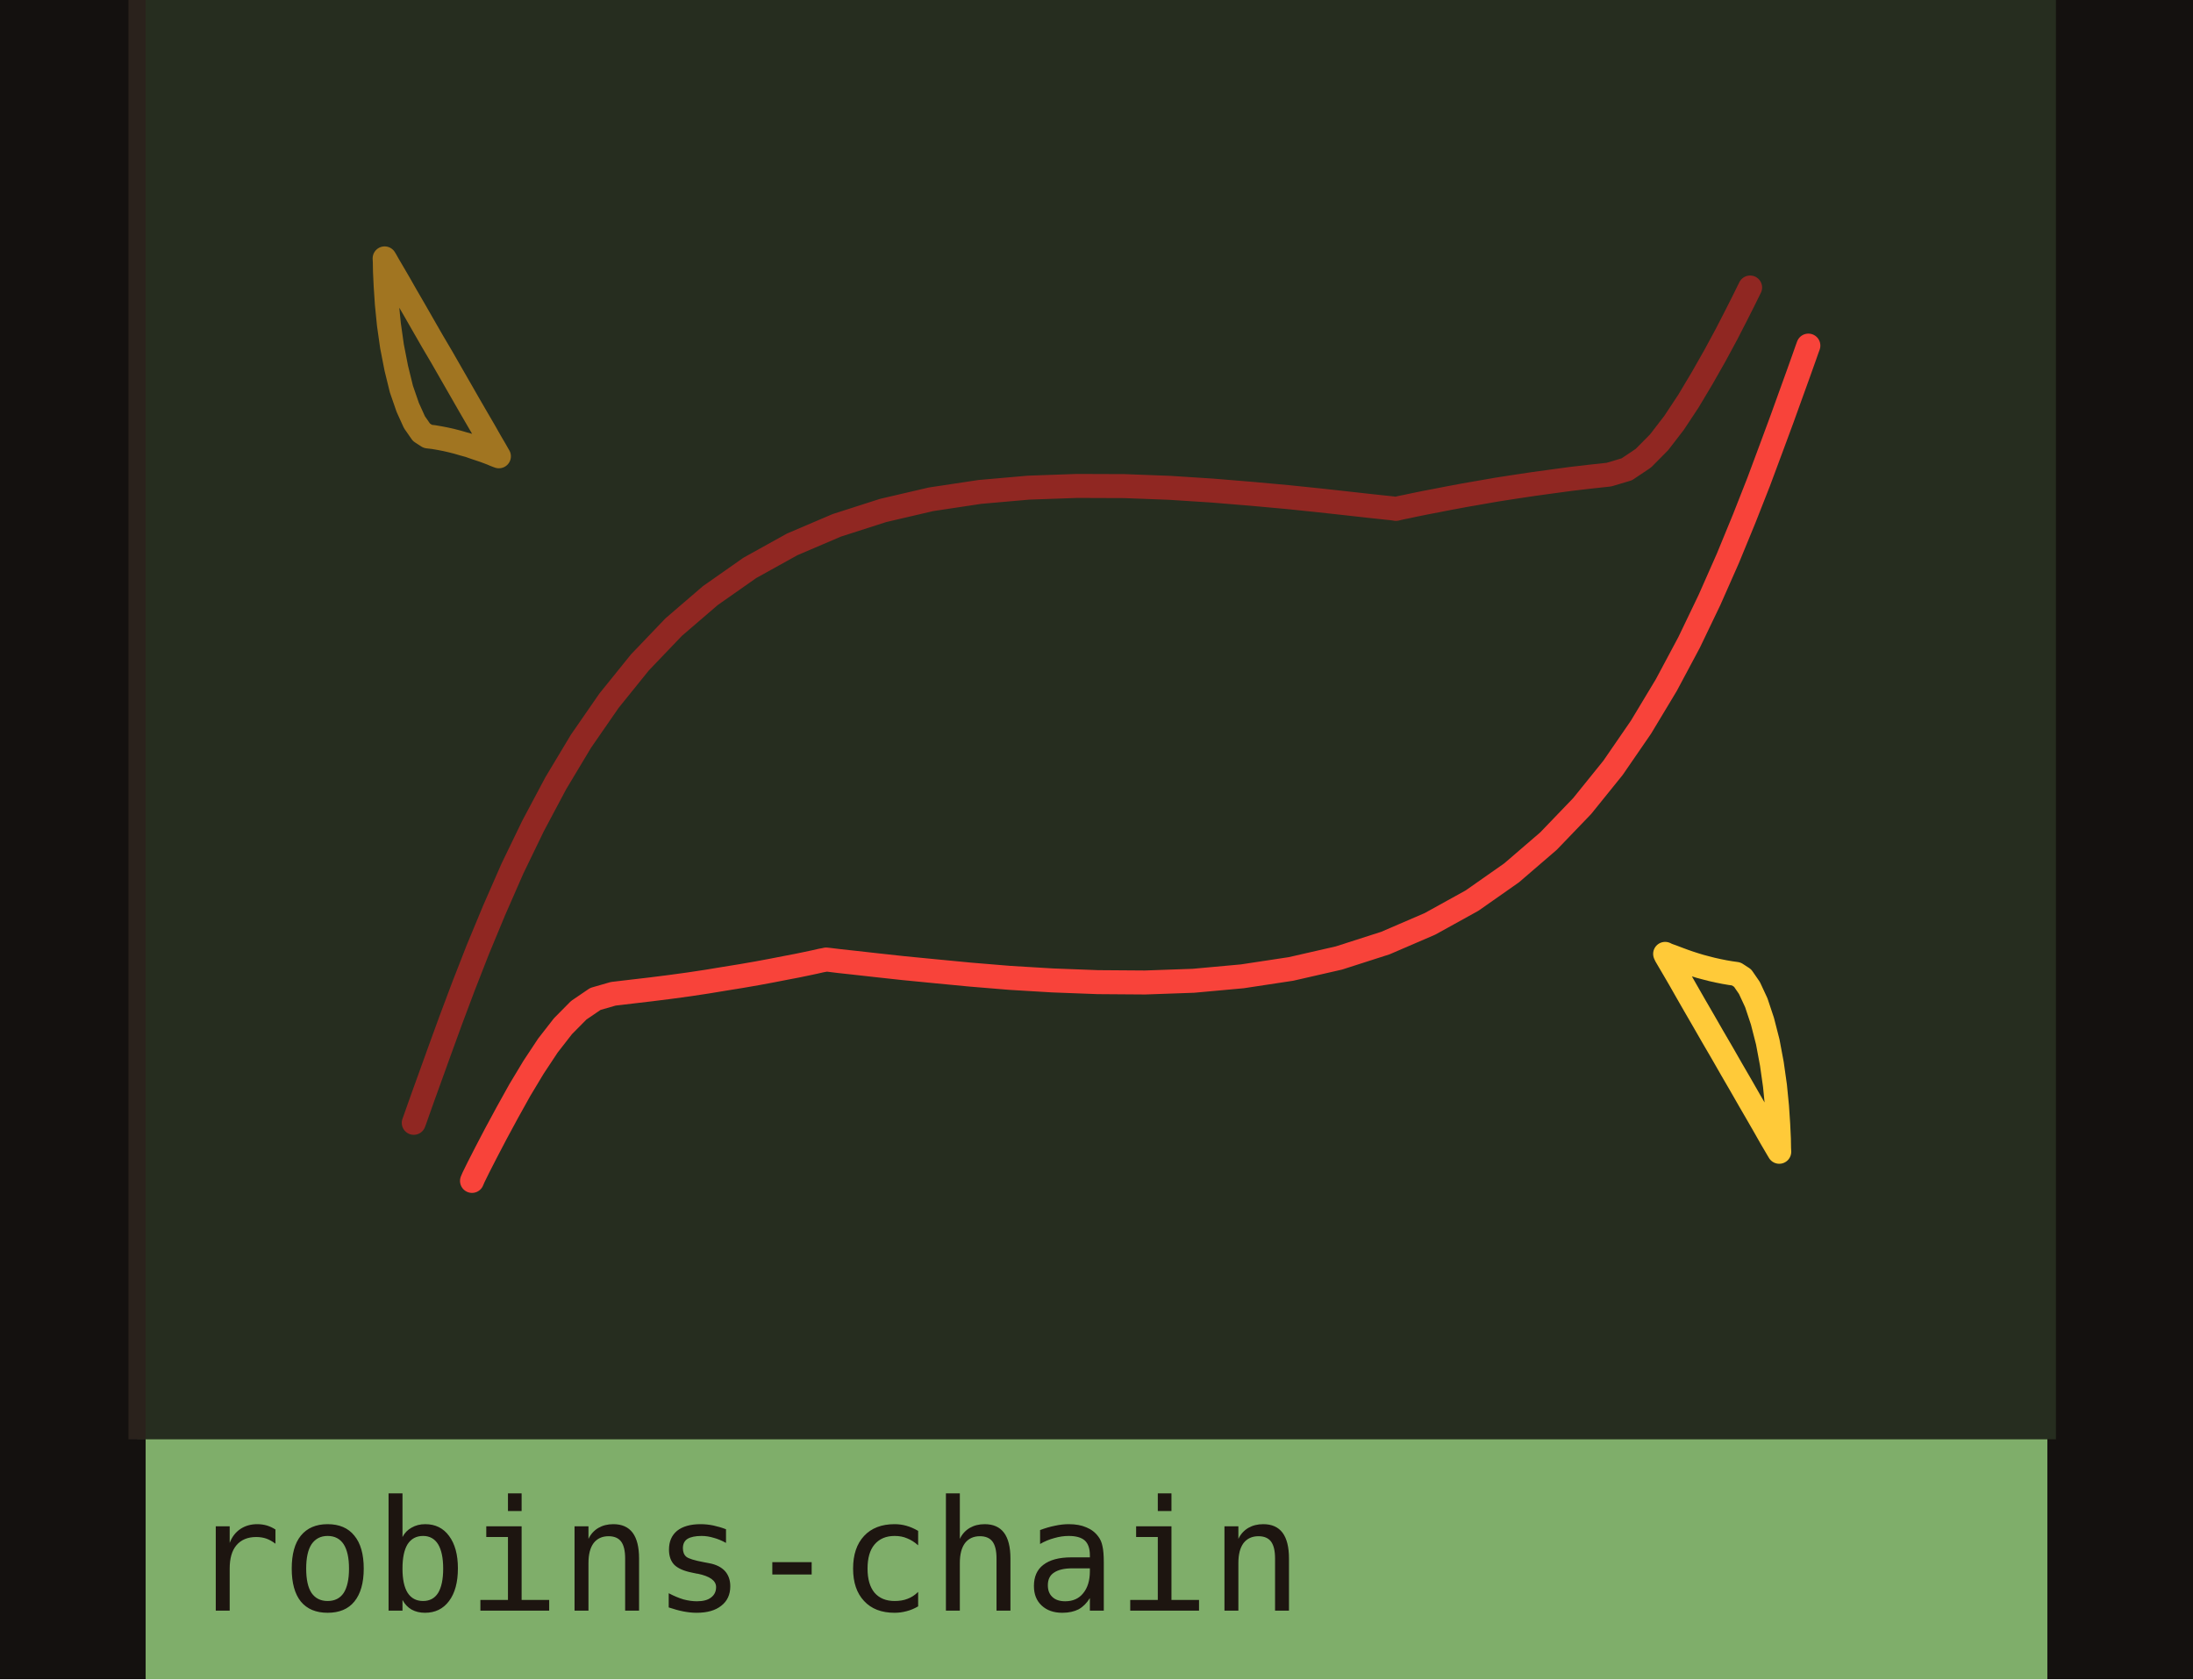
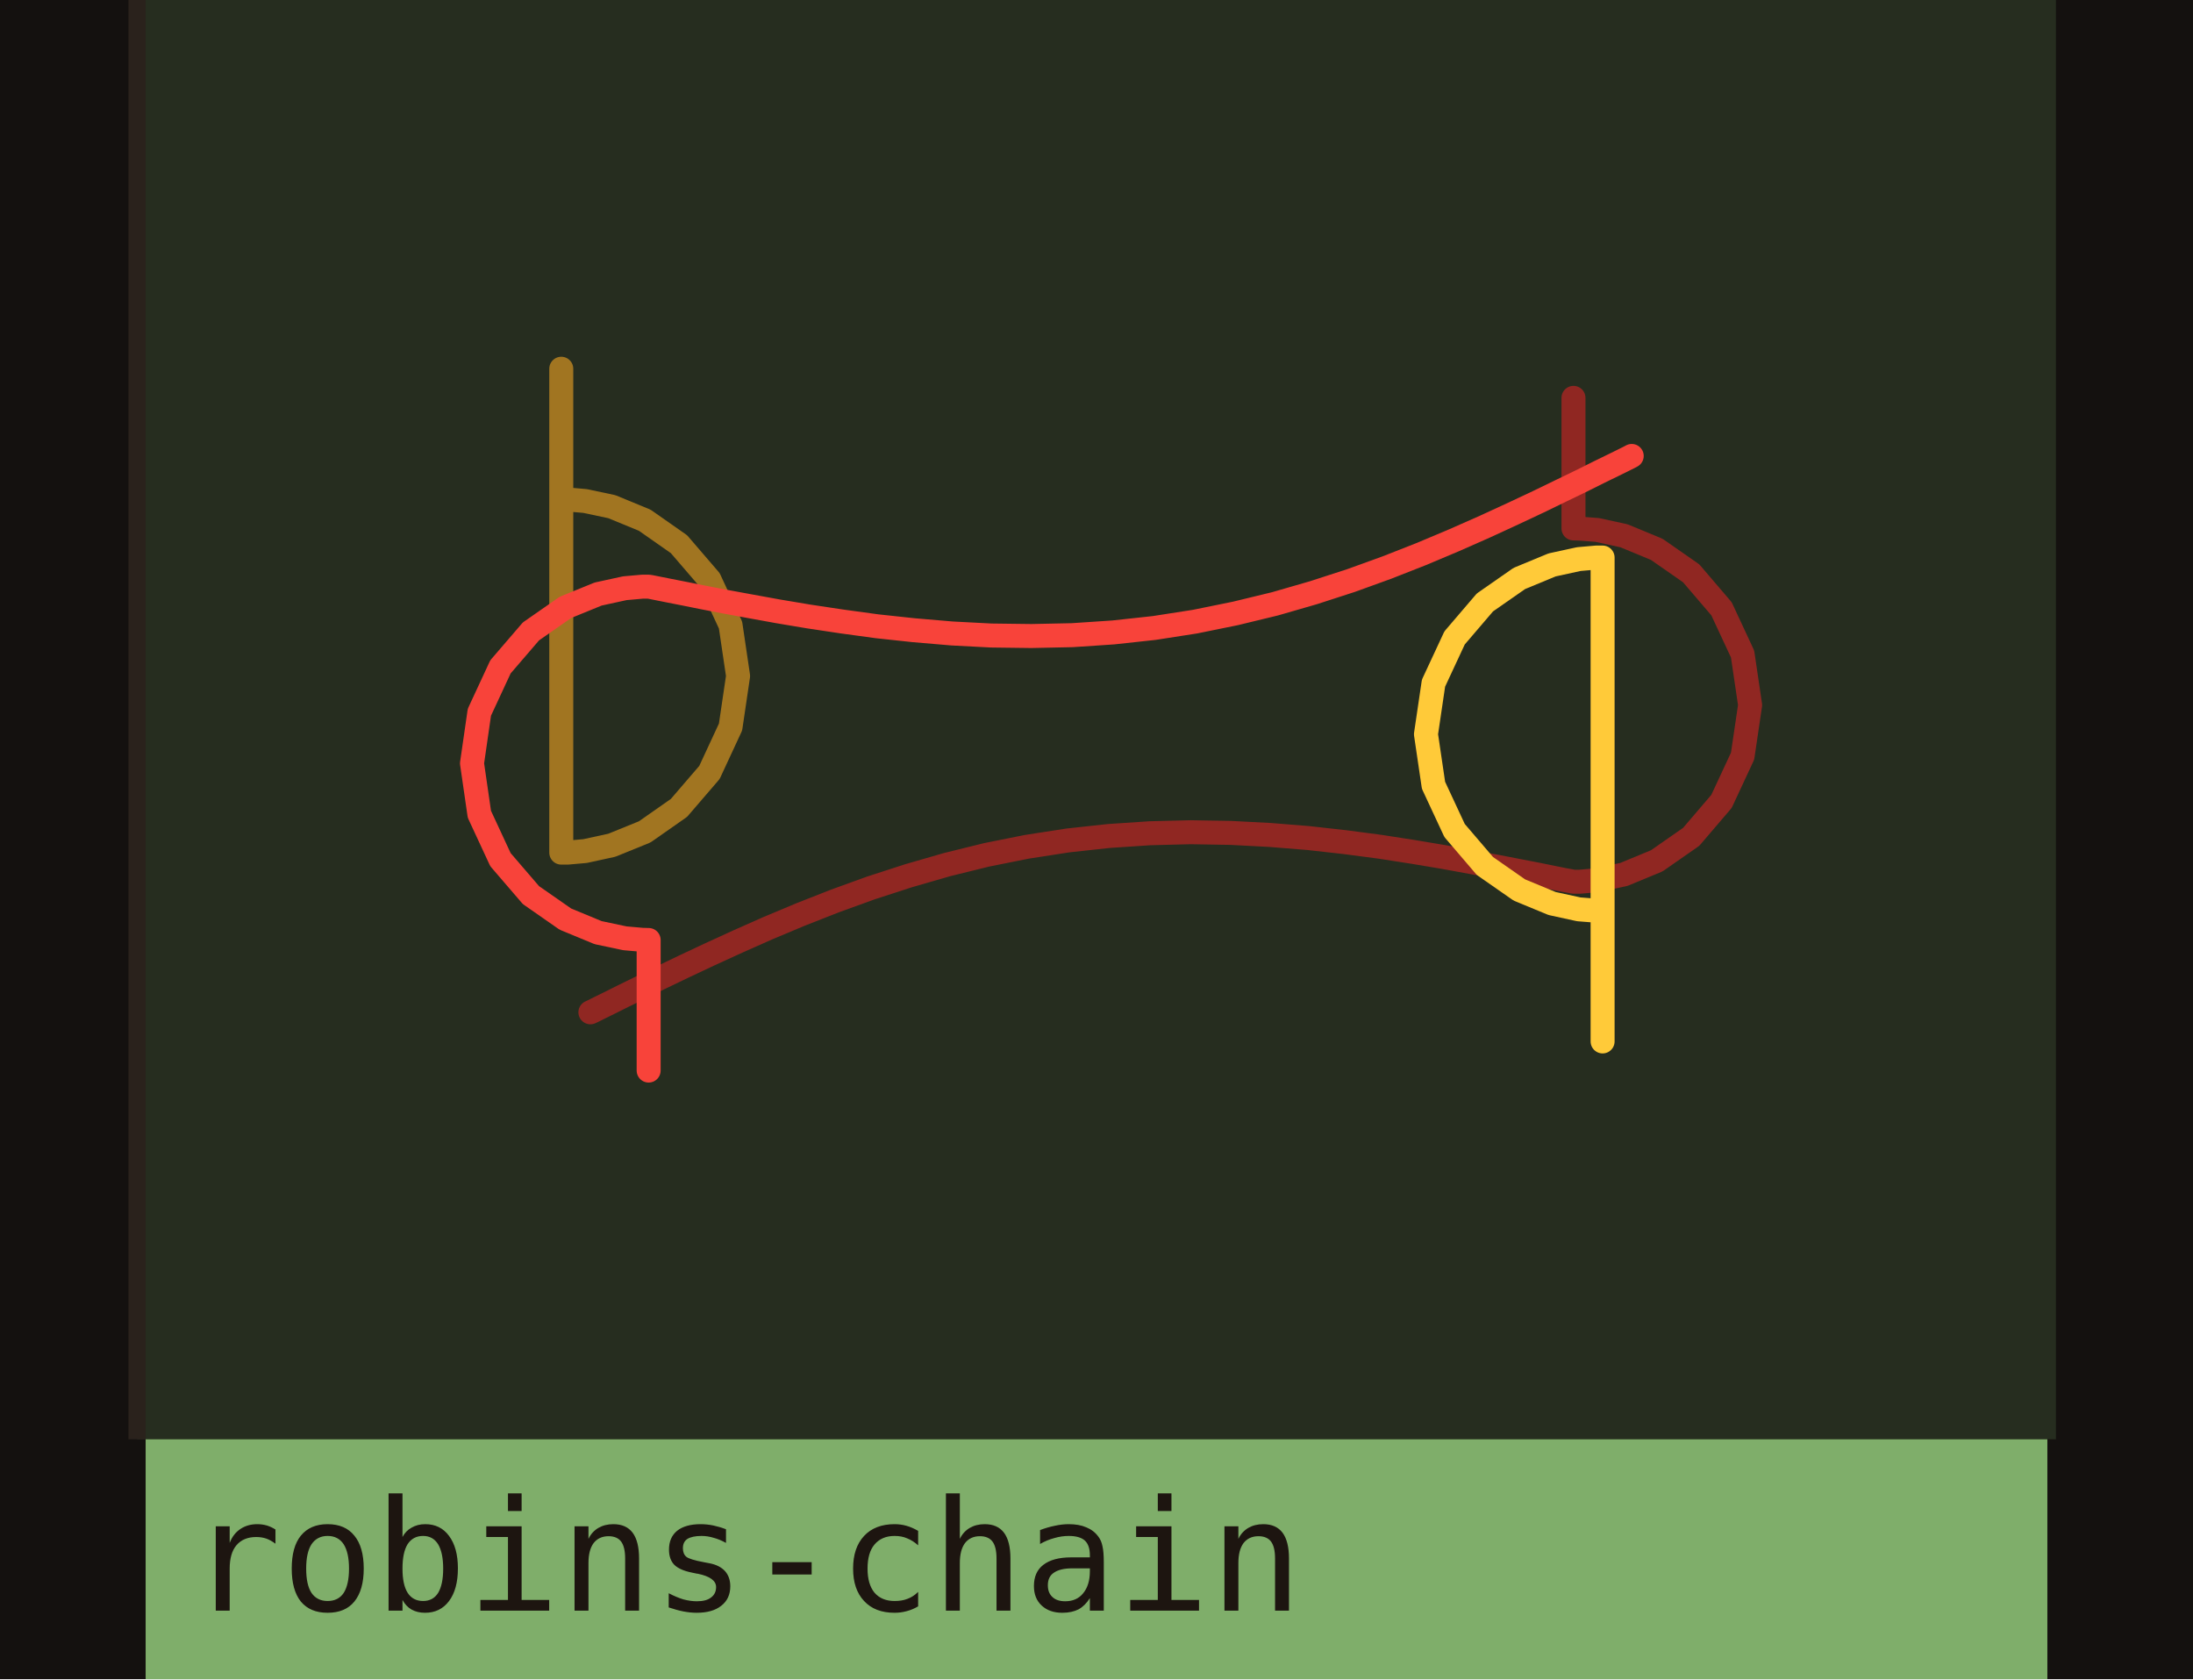
<svg xmlns="http://www.w3.org/2000/svg" viewBox="0 0 128 98" width="128" height="98" role="img">
  <rect width="128" height="98" fill="#14110f" />
  <svg x="8" y="0" width="112" height="84" viewBox="0 0 112 84">
    <rect width="112" height="84" fill="#7fae6a" fill-opacity="0.18" />
-     <path d="M14.45 15.08L14.45 15.08L14.45 15.08L14.45 15.08L14.45 15.08L14.45 15.08L14.45 15.08L14.45 15.08L14.45 15.08L14.45 15.08L14.45 15.08L14.45 15.08L14.45 15.08L14.45 15.08L14.45 15.08L14.45 15.08L14.45 15.08L14.45 15.08L14.45 15.08L14.51 15.18L14.68 15.48L14.95 15.94L15.3 16.54L15.71 17.26L16.18 18.07L16.69 18.96L17.23 19.9L17.79 20.85L18.34 21.81L18.88 22.75L19.39 23.64L19.86 24.45L20.28 25.17L20.62 25.77L20.89 26.23L21.06 26.53L21.12 26.63L21.09 26.62L21.01 26.59L20.88 26.54L20.72 26.47L20.51 26.39L20.27 26.3L20 26.21L19.7 26.11L19.39 26L19.06 25.91L18.72 25.81L18.37 25.72L18.02 25.64L17.66 25.57L17.31 25.51L16.97 25.47L16.6 25.23L16.19 24.64L15.8 23.78L15.43 22.71L15.13 21.49L14.88 20.21L14.7 18.94L14.58 17.74L14.51 16.68L14.47 15.84L14.46 15.28L14.45 15.08" fill="none" stroke="#a17521" stroke-width="1.4" stroke-linecap="round" stroke-linejoin="round" />
-     <path d="M16.15 65.53L16.22 65.34L16.41 64.8L16.72 63.93L17.15 62.74L17.68 61.27L18.31 59.54L19.05 57.57L19.89 55.42L20.85 53.11L21.91 50.69L23.11 48.21L24.44 45.71L25.91 43.26L27.55 40.89L29.35 38.66L31.32 36.6L33.46 34.76L35.77 33.14L38.24 31.77L40.84 30.66L43.55 29.79L46.34 29.14L49.19 28.71L52.04 28.46L54.86 28.36L57.62 28.37L60.26 28.47L62.75 28.63L65.06 28.82L67.15 29.01L68.99 29.2L70.54 29.37L71.79 29.51L72.72 29.61L73.29 29.67L73.48 29.7L73.56 29.68L73.77 29.63L74.12 29.56L74.59 29.46L75.18 29.34L75.86 29.21L76.63 29.06L77.49 28.9L78.41 28.74L79.39 28.57L80.42 28.41L81.49 28.25L82.58 28.1L83.69 27.95L84.8 27.82L85.91 27.7L86.95 27.39L87.92 26.74L88.84 25.81L89.71 24.68L90.55 23.41L91.35 22.07L92.1 20.75L92.77 19.51L93.33 18.42L93.77 17.55L94.05 16.98L94.15 16.78" fill="none" stroke="#902722" stroke-width="1.4" stroke-linecap="round" stroke-linejoin="round" />
-     <path d="M95.85 67.22L95.85 67.22L95.85 67.22L95.85 67.22L95.85 67.22L95.85 67.22L95.85 67.22L95.85 67.22L95.85 67.22L95.85 67.22L95.85 67.22L95.85 67.22L95.85 67.22L95.85 67.22L95.85 67.22L95.85 67.22L95.85 67.22L95.85 67.22L95.85 67.22L95.79 67.12L95.62 66.83L95.35 66.37L95.01 65.77L94.59 65.04L94.12 64.23L93.61 63.34L93.07 62.41L92.52 61.45L91.96 60.49L91.42 59.55L90.91 58.67L90.44 57.85L90.03 57.13L89.68 56.53L89.41 56.07L89.24 55.78L89.19 55.67L89.21 55.68L89.29 55.72L89.42 55.77L89.59 55.83L89.8 55.91L90.04 56L90.31 56.1L90.6 56.2L90.91 56.3L91.24 56.4L91.58 56.49L91.93 56.58L92.29 56.66L92.64 56.73L92.99 56.79L93.34 56.84L93.71 57.08L94.11 57.66L94.51 58.52L94.87 59.6L95.18 60.81L95.42 62.09L95.6 63.36L95.72 64.57L95.79 65.62L95.83 66.47L95.84 67.02L95.85 67.22" fill="none" stroke="#ffca39" stroke-width="1.4" stroke-linecap="round" stroke-linejoin="round" />
-     <path d="M97.55 20.17L97.48 20.36L97.29 20.9L96.98 21.77L96.55 22.96L96.02 24.43L95.38 26.16L94.65 28.12L93.8 30.28L92.85 32.59L91.78 35.01L90.59 37.49L89.26 39.98L87.78 42.44L86.15 44.81L84.35 47.04L82.38 49.09L80.23 50.94L77.92 52.56L75.46 53.92L72.86 55.04L70.15 55.91L67.35 56.55L64.51 56.98L61.66 57.24L58.83 57.34L56.08 57.32L53.44 57.22L50.94 57.07L48.64 56.88L46.55 56.68L44.71 56.5L43.15 56.33L41.9 56.19L40.98 56.09L40.41 56.02L40.22 56L40.14 56.02L39.92 56.06L39.57 56.14L39.1 56.24L38.52 56.36L37.84 56.49L37.07 56.64L36.21 56.8L35.29 56.96L34.3 57.12L33.27 57.29L32.21 57.45L31.11 57.6L30 57.74L28.89 57.87L27.79 58L26.75 58.3L25.78 58.96L24.86 59.89L23.98 61.02L23.14 62.29L22.34 63.62L21.6 64.95L20.93 66.19L20.36 67.28L19.92 68.14L19.64 68.71L19.55 68.92" fill="none" stroke="#f8433a" stroke-width="1.4" stroke-linecap="round" stroke-linejoin="round" />
+     <path d="M24.76 21.52L24.76 21.59L24.76 21.78L24.76 22.08L24.76 22.49L24.76 23.01L24.76 23.62L24.76 24.31L24.76 25.09L24.76 25.94L24.76 26.85L24.76 27.82L24.76 28.85L24.76 29.91L24.76 31.01L24.76 32.15L24.76 33.3L24.76 34.47L24.76 35.64L24.76 36.82L24.76 37.99L24.76 39.14L24.76 40.27L24.76 41.38L24.76 42.44L24.76 43.47L24.76 44.44L24.76 45.35L24.76 46.2L24.76 46.98L24.76 47.67L24.76 48.28L24.76 48.8L24.76 49.21L24.76 49.51L24.76 49.7L24.76 49.76L25.13 49.76L26.15 49.67L27.71 49.33L29.63 48.55L31.63 47.15L33.41 45.08L34.64 42.43L35.08 39.45L34.64 36.48L33.41 33.83L31.63 31.76L29.63 30.36L27.71 29.57L26.15 29.24L25.13 29.15L24.76 29.14L24.76 28.99L24.76 28.58L24.76 27.95L24.76 27.17L24.76 26.28L24.76 25.33L24.76 24.39L24.76 23.5L24.76 22.71L24.76 22.09L24.76 21.67L24.76 21.52" fill="none" stroke="#a17521" stroke-width="1.4" stroke-linecap="round" stroke-linejoin="round" />
+     <path d="M26.46 59.08L26.59 59.02L26.95 58.84L27.54 58.55L28.34 58.15L29.34 57.66L30.52 57.08L31.87 56.43L33.38 55.72L35.04 54.96L36.82 54.17L38.73 53.37L40.74 52.58L42.84 51.82L45.03 51.11L47.28 50.46L49.59 49.89L51.94 49.42L54.33 49.05L56.72 48.79L59.12 48.63L61.49 48.57L63.84 48.61L66.13 48.73L68.36 48.91L70.51 49.15L72.56 49.42L74.49 49.72L76.28 50.02L77.92 50.32L79.4 50.59L80.69 50.84L81.78 51.05L82.66 51.23L83.31 51.36L83.7 51.43L83.84 51.46L84.2 51.46L85.23 51.37L86.79 51.03L88.7 50.24L90.71 48.84L92.48 46.77L93.71 44.13L94.15 41.15L93.71 38.17L92.48 35.53L90.71 33.46L88.7 32.06L86.79 31.27L85.23 30.93L84.2 30.85L83.84 30.84L83.84 30.69L83.84 30.28L83.84 29.65L83.84 28.87L83.84 27.97L83.84 27.03L83.84 26.09L83.84 25.2L83.84 24.41L83.84 23.78L83.84 23.37L83.84 23.22" fill="none" stroke="#902722" stroke-width="1.4" stroke-linecap="round" stroke-linejoin="round" />
+     <path d="M85.54 60.78L85.54 60.72L85.54 60.53L85.54 60.22L85.54 59.81L85.54 59.3L85.54 58.69L85.54 57.99L85.54 57.22L85.54 56.37L85.54 55.45L85.54 54.48L85.54 53.46L85.54 52.39L85.54 51.29L85.54 50.16L85.54 49L85.54 47.83L85.54 46.66L85.54 45.48L85.54 44.32L85.54 43.16L85.54 42.03L85.54 40.93L85.54 39.86L85.54 38.84L85.54 37.86L85.54 36.95L85.54 36.1L85.54 35.33L85.54 34.63L85.54 34.02L85.54 33.51L85.54 33.09L85.54 32.79L85.54 32.6L85.54 32.54L85.17 32.54L84.15 32.63L82.59 32.97L80.68 33.76L78.67 35.16L76.9 37.23L75.67 39.87L75.23 42.85L75.67 45.83L76.9 48.47L78.67 50.54L80.68 51.94L82.59 52.73L84.15 53.07L85.17 53.15L85.54 53.16L85.54 53.31L85.54 53.72L85.54 54.35L85.54 55.13L85.54 56.03L85.54 56.97L85.54 57.91L85.54 58.8L85.54 59.59L85.54 60.22L85.54 60.63L85.54 60.78" fill="none" stroke="#ffca39" stroke-width="1.4" stroke-linecap="round" stroke-linejoin="round" />
+     <path d="M87.24 26.61L87.11 26.68L86.75 26.86L86.16 27.15L85.36 27.54L84.36 28.04L83.18 28.61L81.82 29.27L80.31 29.98L78.66 30.74L76.87 31.53L74.97 32.33L72.96 33.12L70.86 33.88L68.67 34.59L66.42 35.24L64.11 35.8L61.75 36.28L59.37 36.65L56.98 36.91L54.58 37.07L52.2 37.12L49.86 37.09L47.56 36.97L45.33 36.78L43.19 36.55L41.14 36.27L39.21 35.98L37.42 35.68L35.77 35.38L34.3 35.11L33 34.86L31.91 34.64L31.04 34.47L30.39 34.34L29.99 34.26L29.86 34.24L29.49 34.24L28.47 34.33L26.91 34.67L25 35.45L22.99 36.85L21.21 38.92L19.98 41.57L19.55 44.55L19.98 47.52L21.21 50.17L22.99 52.24L25 53.64L26.91 54.43L28.47 54.76L29.49 54.85L29.86 54.86L29.86 55.01L29.86 55.42L29.86 56.05L29.86 56.83L29.86 57.72L29.86 58.67L29.86 59.61L29.86 60.5L29.86 61.29L29.86 61.91L29.86 62.33L29.86 62.48" fill="none" stroke="#f8433a" stroke-width="1.4" stroke-linecap="round" stroke-linejoin="round" />
  </svg>
  <path d="M8 0L8 84" stroke="#2a221c" stroke-width="1" fill="none" />
  <svg x="8" y="84" width="112" height="14" viewBox="0 0 112 14">
    <rect x="0.5" width="111" height="14" fill="#7fae6a" />
    <text x="3" y="10" fill="#1d1510" font-size="9" font-family="ui-monospace, Menlo, monospace">robins-chain</text>
  </svg>
</svg>
